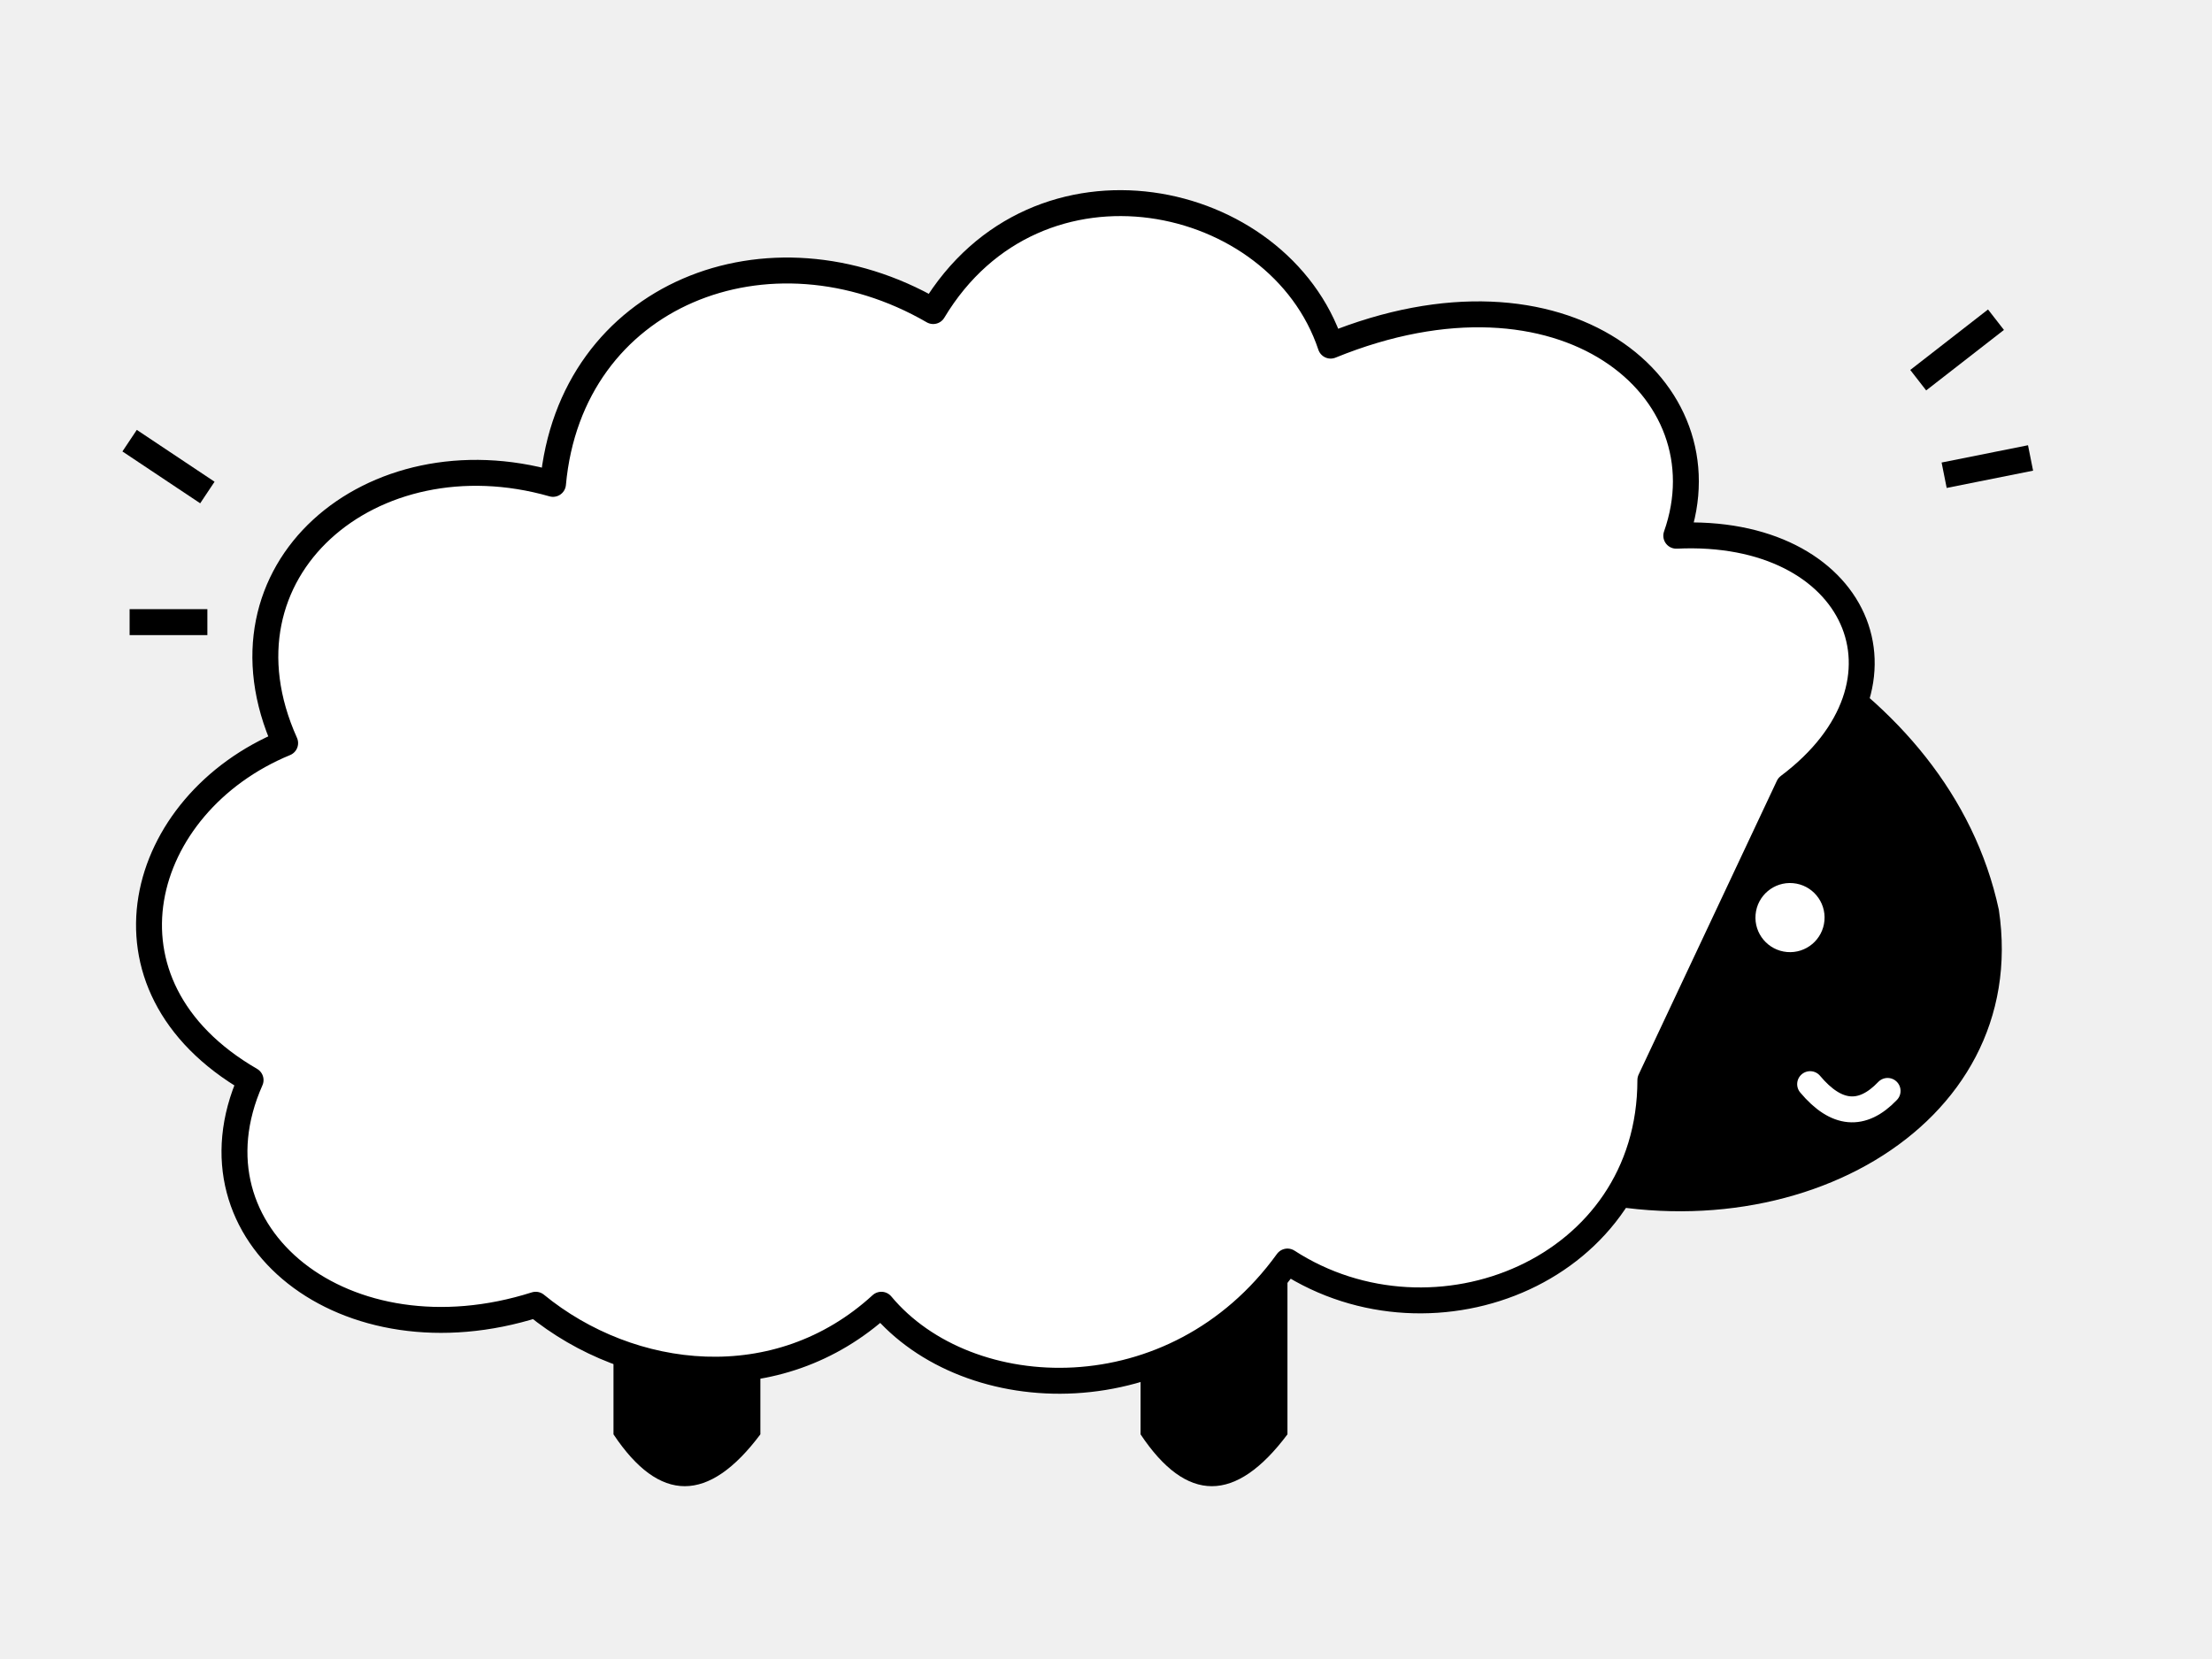
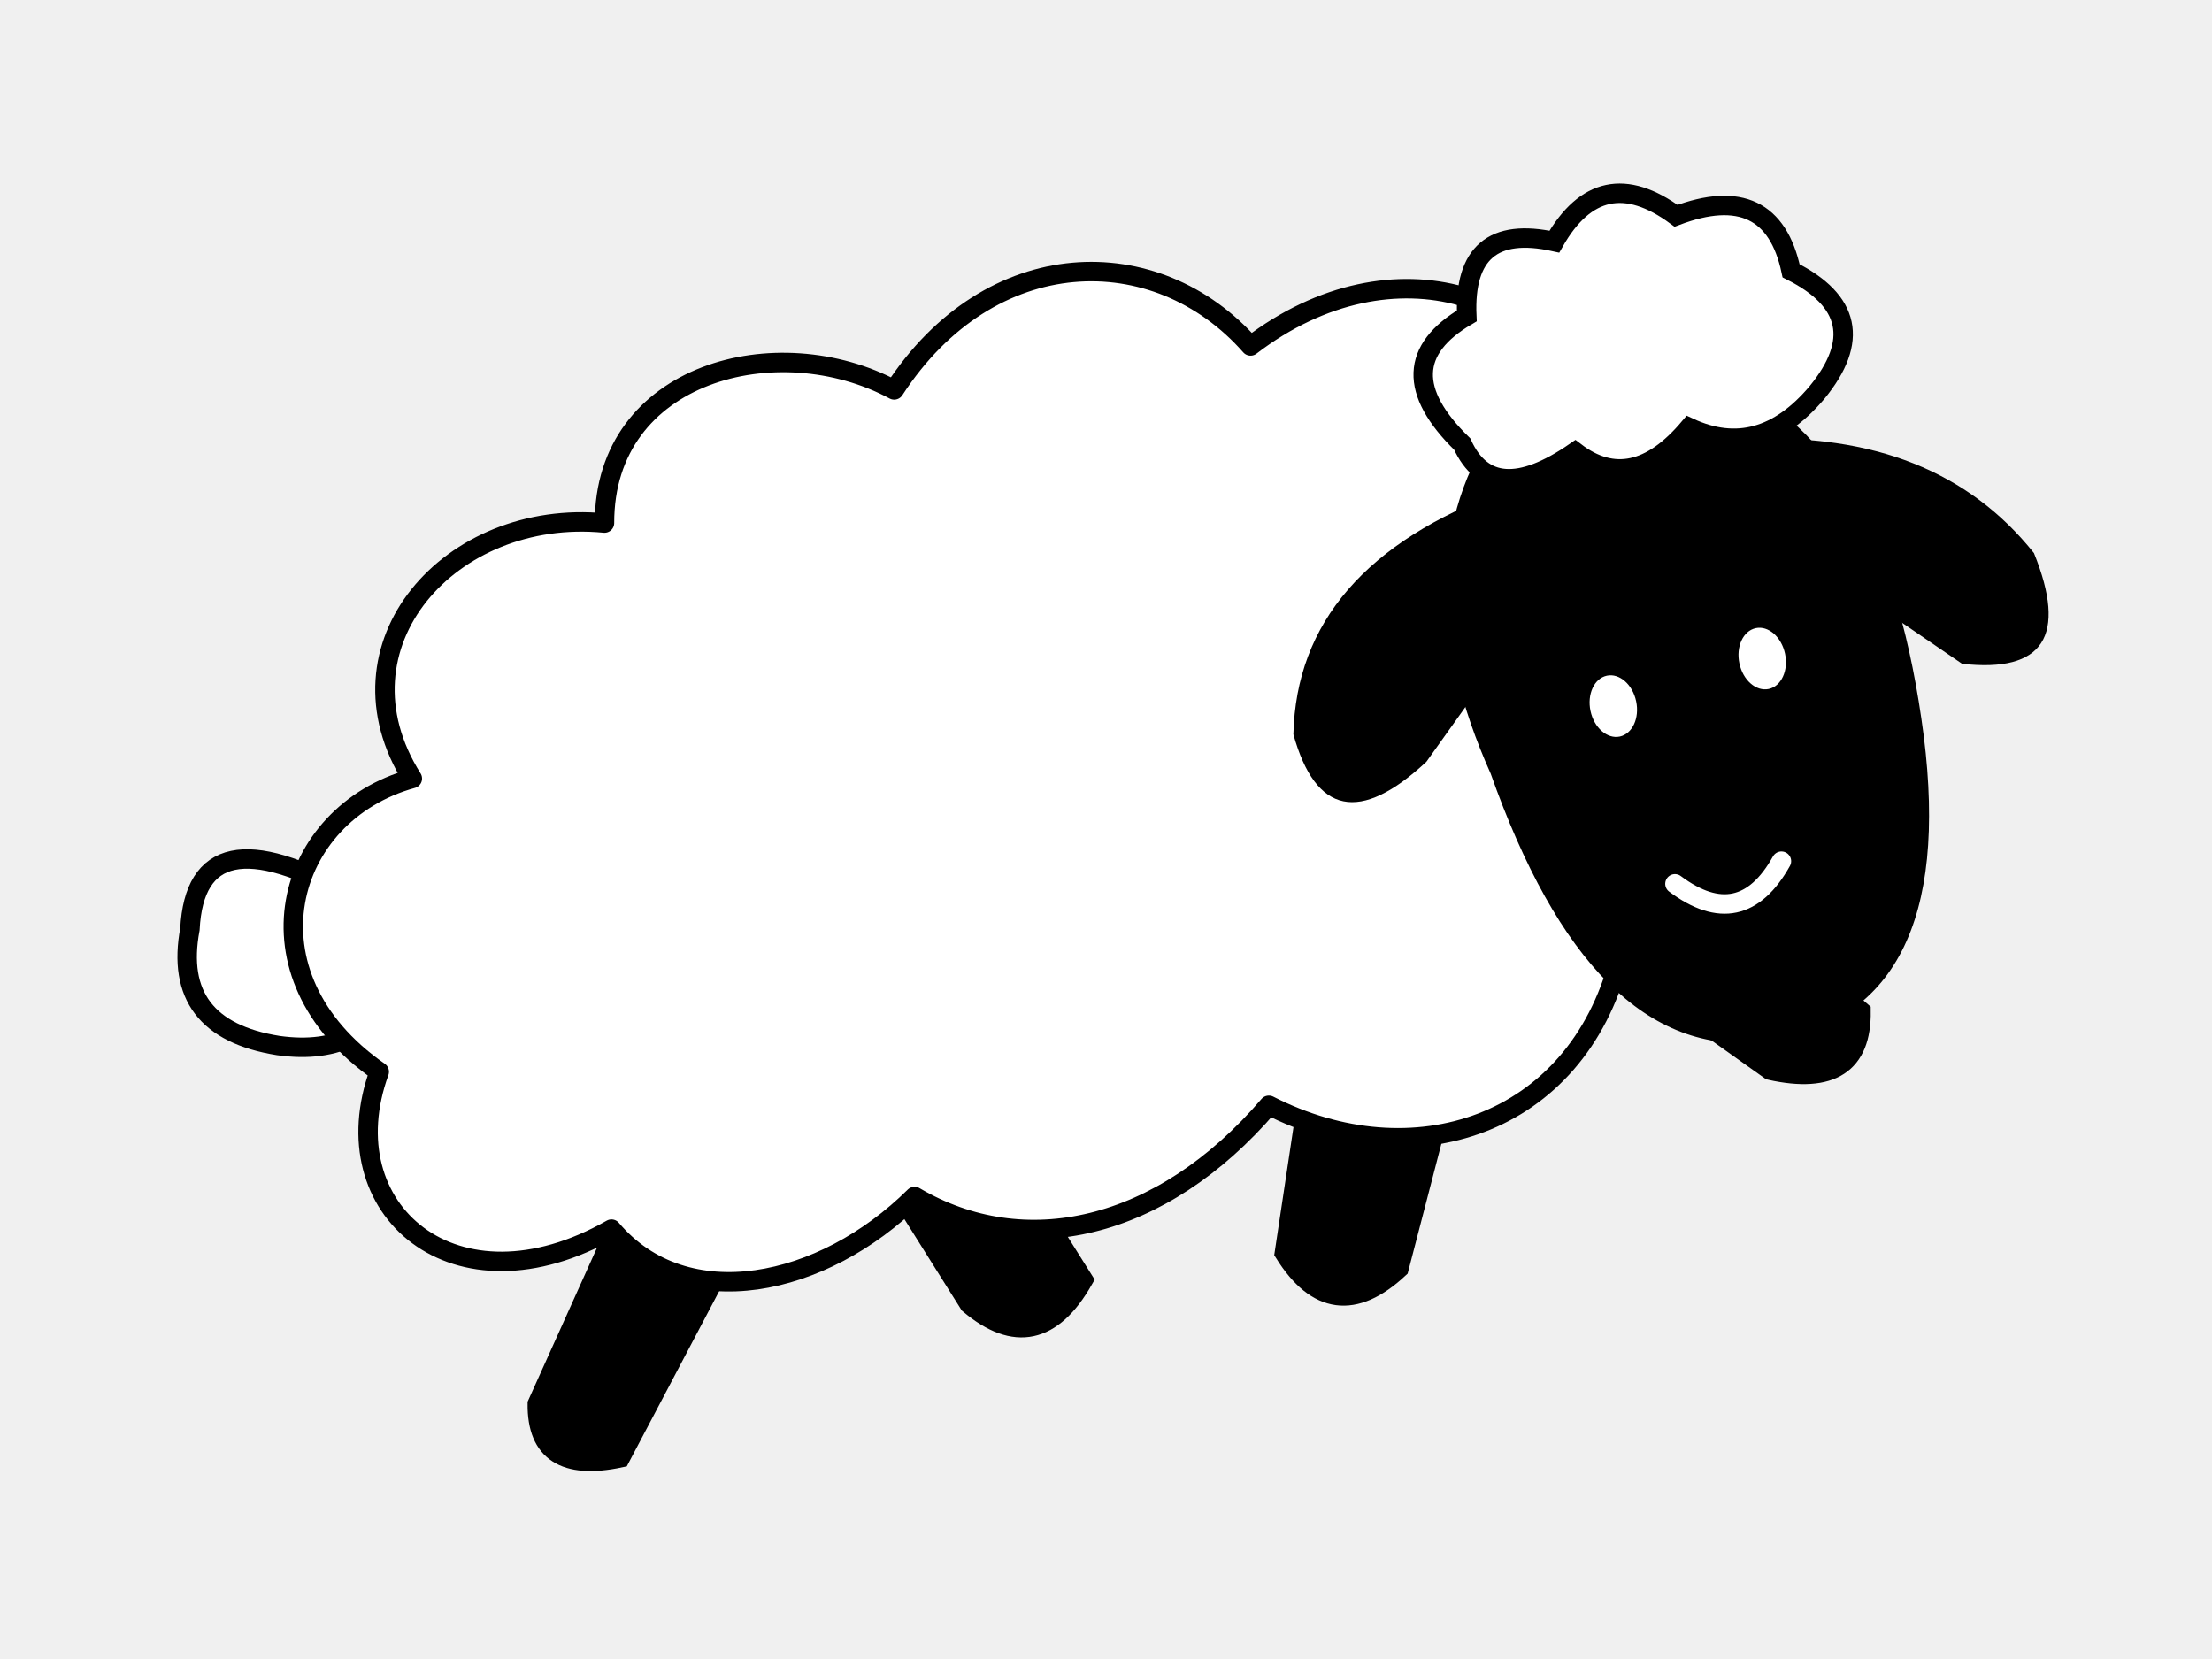
<svg xmlns="http://www.w3.org/2000/svg" width="256" height="192" viewBox="0 0 256 192">
-   <g transform="">
-     <g transform="translate(0 0)">
-       <path d="M71 139v27q8 12 17 0v-27M132 139v27q8 12 17 0v-27" fill="black" />
-       <g transform="rotate(5 171 95)">
-         <path d="M171 65C192 62 224 74 232 100C238 125 211 143 183 137C160 133 153 108 163 88Z" fill="black" />
-         <path d="M179 75q-30 9-24 35q21 4 28-23Z" fill="black" />
-         <circle cx="208" cy="103" r="4" fill="white" />
-         <path d="M212 122q5 5 9 0" stroke="white" fill="none" stroke-width="3" stroke-linecap="round" />
+   <g transform="translate(12 10) scale(.9)">
+     <g transform="translate(8 -10) rotate(-12 128 100)">
+       <path d="M23 92q-17-15-21 0q-5 12 8 17q11 4 17-5" fill="white" stroke="black" stroke-width="2.5" />
+       <path d="m55 131-22 30q-2 9 9 9l25-30m12-10 11 30q7 9 15 0l-11-30m49 0-12 32q4 11 14 5l15-30m14-10 23 25q11 5 13-5l-22-29" fill="black" stroke="black" stroke-width="2.5" />
+       <path d="M47 141C25 148 12 131 22 115C7 99 17 80 34 79C27 60 46 46 65 52C69 33 92 32 105 43C121 27 142 31 151 47C172 37 191 49 191 66C211 67 215 88 202 99C214 119 199 136 181 134C171 154 149 156 133 143C116 156 98 156 86 145C72 154 54 154 47 141Z" fill="white" stroke="black" stroke-width="2.5" stroke-linejoin="round" />
+       <g transform="rotate(0 183 93)">
+         <path d="M181 64q-16 15-10 43q5 38 26 40q24 2 27-33q3-37-15-49Z" fill="black" stroke="black" stroke-width="2.5" />
+         <path d="M179 72q-28 4-33 25q1 16 16 7l24-22M211 72q24 4 33 22q3 17-12 12l-21-22" fill="black" />
+         <ellipse cx="187" cy="102" rx="3" ry="4" fill="white" />
+         <ellipse cx="207" cy="100" rx="3" ry="4" fill="white" />
+         <path d="M190 126q7 8 14 0" fill="none" stroke="white" stroke-width="2.5" stroke-linecap="round" />
+         <path d="M175 65q-8-12 4-16q2-12 13-7q8-9 16 0q13-2 13 10q10 8 0 16q-9 7-17 1q-9 7-15 0q-12 5-14-4Z" fill="white" stroke="black" stroke-width="2.5" />
      </g>
-       <path d="M62 151C40 158 21 143 29 125C10 114 16 93 33 86C24 66 43 50 64 56C66 34 89 25 108 36C120 16 148 22 154 40C181 29 200 45 194 62C215 61 223 79 207 91L191 125C191 147 166 157 149 146C136 164 112 163 102 151C90 162 73 160 62 151Z" fill="white" stroke="black" stroke-width="3" stroke-linejoin="round" />
-       <path d="m15 51 9 6m-9 15 9 0m207-35-9 7m13 9-10 2" stroke="black" stroke-width="3" />
    </g>
  </g>
</svg>
